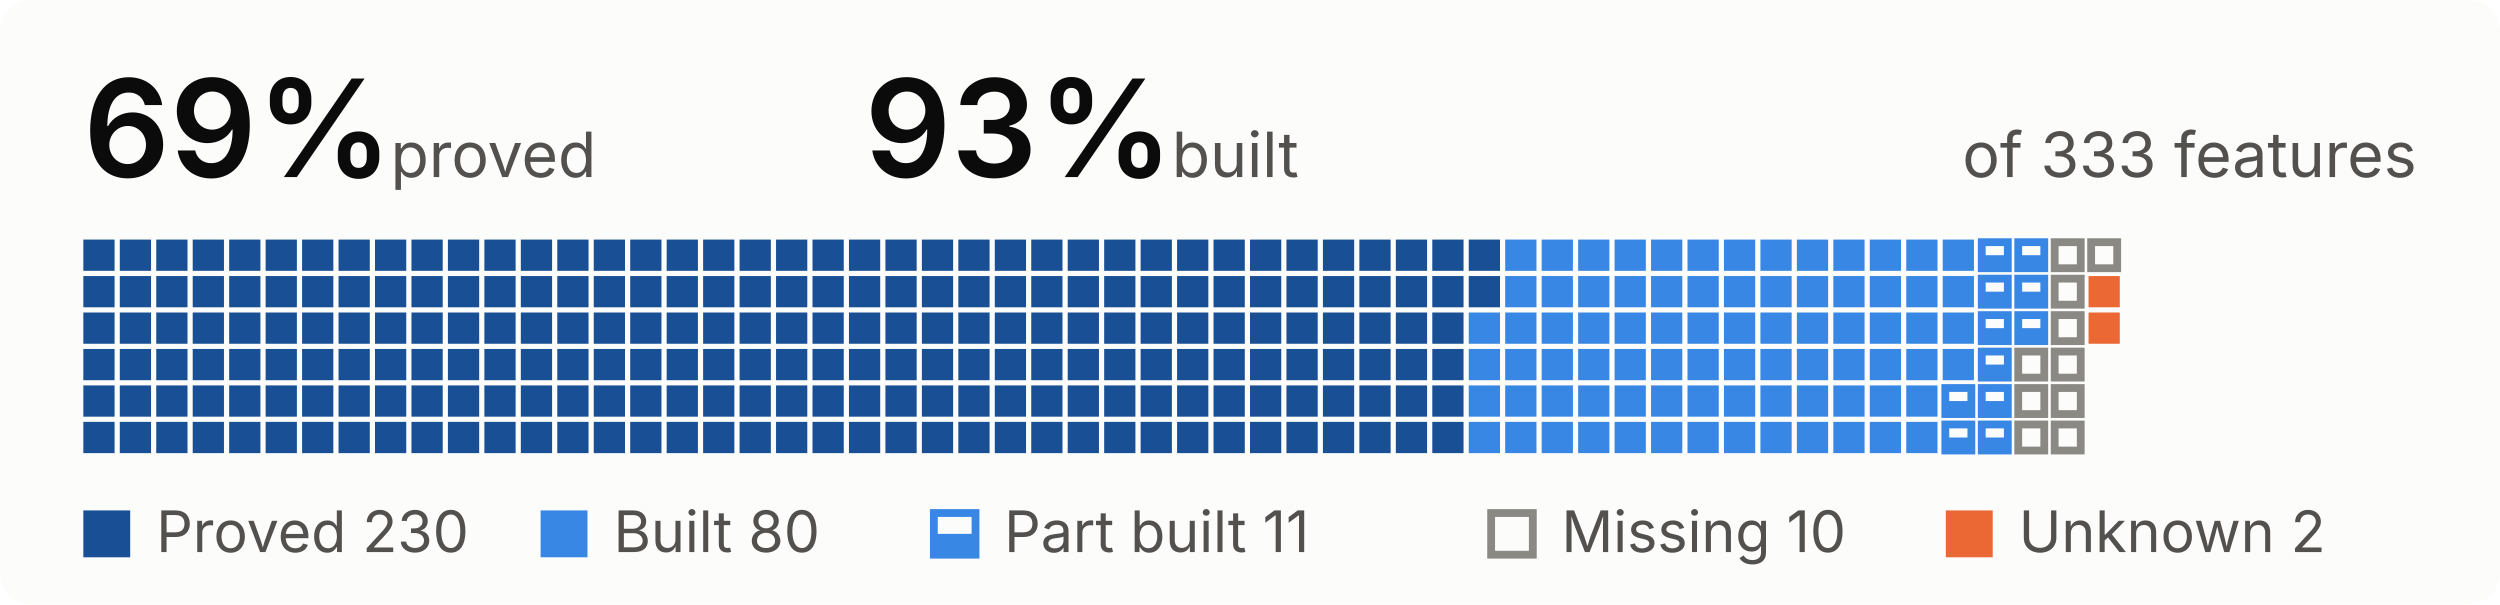
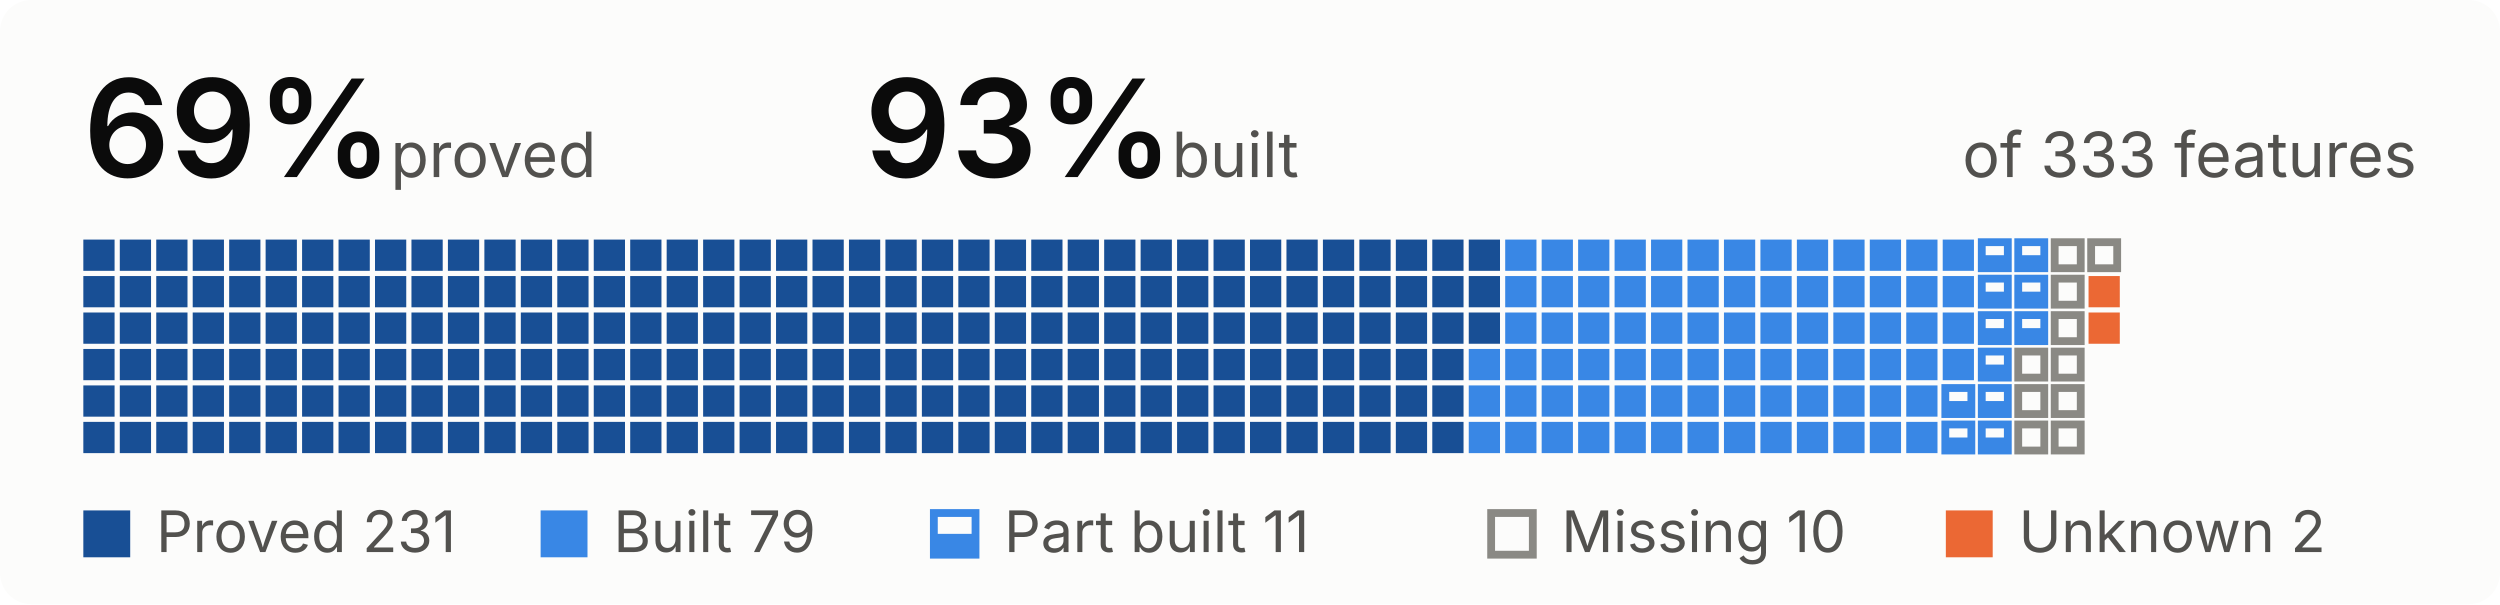
<svg xmlns="http://www.w3.org/2000/svg" width="480" height="116" viewBox="0 0 480 116" role="img" aria-label="69 percent proved, 93 percent built, of 333 features">
  <style>
.bg{fill:#fcfcfb}.t{fill:#0b0b0b}.s{fill:#52514e}.rule{fill:#e1e0d9}
.proved{fill:#184f95}.built{fill:#3987e5}.unknown{fill:#eb6834}
.part-o{fill:none;stroke:#3987e5;stroke-width:1.5}.part-f{fill:#3987e5}
.missing{fill:none;stroke:#8a8984;stroke-width:1.5}
.pass{fill:#184f95}.fail{fill:#eb6834}.none{fill:none;stroke:#8a8984;stroke-width:1.5}
@media (prefers-color-scheme:dark){
.bg{fill:#1a1a19}.t{fill:#f0efec}.s{fill:#c3c2b7}.rule{fill:#383835}
.proved{fill:#86b6ef}.built{fill:#3987e5}.unknown{fill:#d95926}
.part-o{stroke:#3987e5}.part-f{fill:#3987e5}
.missing{stroke:#8d8c85}
.pass{fill:#86b6ef}.fail{fill:#d95926}.none{stroke:#8d8c85}
}
text{font-family:system-ui,-apple-system,"Segoe UI",sans-serif;font-size:12px}
.big{font-size:26px;font-weight:600}.b{font-weight:600}.xs{font-size:11px}
</style>
  <rect width="480" height="116" rx="6" class="bg" />
  <text x="16.0" y="34.0" class="t big">69%</text>
  <text x="75.0" y="34.0" class="s">proved</text>
  <text x="166.0" y="34.0" class="t big">93%</text>
  <text x="225.0" y="34.0" class="s">built</text>
  <text x="464.0" y="34.0" class="s" text-anchor="end">of 333 features</text>
  <rect x="16.0" y="46.0" width="6" height="6" class="proved" />
  <rect x="16.0" y="53.0" width="6" height="6" class="proved" />
  <rect x="16.0" y="60.0" width="6" height="6" class="proved" />
  <rect x="16.0" y="67.0" width="6" height="6" class="proved" />
  <rect x="16.0" y="74.0" width="6" height="6" class="proved" />
  <rect x="16.0" y="81.0" width="6" height="6" class="proved" />
  <rect x="23.0" y="46.0" width="6" height="6" class="proved" />
  <rect x="23.0" y="53.0" width="6" height="6" class="proved" />
  <rect x="23.0" y="60.0" width="6" height="6" class="proved" />
  <rect x="23.0" y="67.0" width="6" height="6" class="proved" />
  <rect x="23.0" y="74.0" width="6" height="6" class="proved" />
  <rect x="23.0" y="81.0" width="6" height="6" class="proved" />
  <rect x="30.0" y="46.0" width="6" height="6" class="proved" />
  <rect x="30.0" y="53.0" width="6" height="6" class="proved" />
  <rect x="30.0" y="60.0" width="6" height="6" class="proved" />
  <rect x="30.0" y="67.0" width="6" height="6" class="proved" />
  <rect x="30.0" y="74.0" width="6" height="6" class="proved" />
  <rect x="30.0" y="81.0" width="6" height="6" class="proved" />
  <rect x="37.0" y="46.0" width="6" height="6" class="proved" />
  <rect x="37.0" y="53.0" width="6" height="6" class="proved" />
  <rect x="37.0" y="60.0" width="6" height="6" class="proved" />
  <rect x="37.0" y="67.0" width="6" height="6" class="proved" />
  <rect x="37.0" y="74.0" width="6" height="6" class="proved" />
  <rect x="37.0" y="81.0" width="6" height="6" class="proved" />
  <rect x="44.0" y="46.0" width="6" height="6" class="proved" />
  <rect x="44.0" y="53.0" width="6" height="6" class="proved" />
  <rect x="44.0" y="60.0" width="6" height="6" class="proved" />
  <rect x="44.0" y="67.0" width="6" height="6" class="proved" />
  <rect x="44.0" y="74.0" width="6" height="6" class="proved" />
  <rect x="44.0" y="81.0" width="6" height="6" class="proved" />
  <rect x="51.0" y="46.0" width="6" height="6" class="proved" />
  <rect x="51.0" y="53.0" width="6" height="6" class="proved" />
  <rect x="51.0" y="60.0" width="6" height="6" class="proved" />
  <rect x="51.0" y="67.0" width="6" height="6" class="proved" />
  <rect x="51.0" y="74.0" width="6" height="6" class="proved" />
  <rect x="51.0" y="81.0" width="6" height="6" class="proved" />
  <rect x="58.0" y="46.0" width="6" height="6" class="proved" />
  <rect x="58.0" y="53.0" width="6" height="6" class="proved" />
  <rect x="58.0" y="60.0" width="6" height="6" class="proved" />
  <rect x="58.0" y="67.0" width="6" height="6" class="proved" />
  <rect x="58.0" y="74.0" width="6" height="6" class="proved" />
  <rect x="58.0" y="81.0" width="6" height="6" class="proved" />
  <rect x="65.0" y="46.0" width="6" height="6" class="proved" />
  <rect x="65.0" y="53.0" width="6" height="6" class="proved" />
  <rect x="65.0" y="60.0" width="6" height="6" class="proved" />
  <rect x="65.0" y="67.0" width="6" height="6" class="proved" />
  <rect x="65.0" y="74.0" width="6" height="6" class="proved" />
  <rect x="65.0" y="81.0" width="6" height="6" class="proved" />
  <rect x="72.0" y="46.0" width="6" height="6" class="proved" />
  <rect x="72.0" y="53.0" width="6" height="6" class="proved" />
  <rect x="72.0" y="60.0" width="6" height="6" class="proved" />
  <rect x="72.0" y="67.0" width="6" height="6" class="proved" />
  <rect x="72.0" y="74.0" width="6" height="6" class="proved" />
  <rect x="72.0" y="81.0" width="6" height="6" class="proved" />
  <rect x="79.0" y="46.0" width="6" height="6" class="proved" />
  <rect x="79.0" y="53.0" width="6" height="6" class="proved" />
  <rect x="79.0" y="60.0" width="6" height="6" class="proved" />
  <rect x="79.0" y="67.0" width="6" height="6" class="proved" />
  <rect x="79.0" y="74.0" width="6" height="6" class="proved" />
  <rect x="79.0" y="81.0" width="6" height="6" class="proved" />
  <rect x="86.0" y="46.0" width="6" height="6" class="proved" />
  <rect x="86.0" y="53.0" width="6" height="6" class="proved" />
  <rect x="86.0" y="60.0" width="6" height="6" class="proved" />
  <rect x="86.0" y="67.0" width="6" height="6" class="proved" />
  <rect x="86.0" y="74.0" width="6" height="6" class="proved" />
  <rect x="86.0" y="81.0" width="6" height="6" class="proved" />
  <rect x="93.0" y="46.0" width="6" height="6" class="proved" />
  <rect x="93.0" y="53.0" width="6" height="6" class="proved" />
  <rect x="93.0" y="60.0" width="6" height="6" class="proved" />
  <rect x="93.0" y="67.0" width="6" height="6" class="proved" />
  <rect x="93.0" y="74.0" width="6" height="6" class="proved" />
  <rect x="93.0" y="81.0" width="6" height="6" class="proved" />
  <rect x="100.0" y="46.0" width="6" height="6" class="proved" />
  <rect x="100.0" y="53.0" width="6" height="6" class="proved" />
  <rect x="100.0" y="60.0" width="6" height="6" class="proved" />
  <rect x="100.0" y="67.0" width="6" height="6" class="proved" />
  <rect x="100.0" y="74.0" width="6" height="6" class="proved" />
  <rect x="100.0" y="81.0" width="6" height="6" class="proved" />
  <rect x="107.0" y="46.0" width="6" height="6" class="proved" />
  <rect x="107.0" y="53.0" width="6" height="6" class="proved" />
  <rect x="107.0" y="60.0" width="6" height="6" class="proved" />
  <rect x="107.0" y="67.0" width="6" height="6" class="proved" />
  <rect x="107.0" y="74.0" width="6" height="6" class="proved" />
  <rect x="107.0" y="81.0" width="6" height="6" class="proved" />
  <rect x="114.0" y="46.0" width="6" height="6" class="proved" />
  <rect x="114.0" y="53.0" width="6" height="6" class="proved" />
  <rect x="114.0" y="60.0" width="6" height="6" class="proved" />
  <rect x="114.0" y="67.0" width="6" height="6" class="proved" />
  <rect x="114.0" y="74.0" width="6" height="6" class="proved" />
  <rect x="114.0" y="81.0" width="6" height="6" class="proved" />
  <rect x="121.0" y="46.0" width="6" height="6" class="proved" />
  <rect x="121.0" y="53.0" width="6" height="6" class="proved" />
  <rect x="121.0" y="60.0" width="6" height="6" class="proved" />
  <rect x="121.0" y="67.0" width="6" height="6" class="proved" />
  <rect x="121.0" y="74.0" width="6" height="6" class="proved" />
  <rect x="121.0" y="81.0" width="6" height="6" class="proved" />
  <rect x="128.0" y="46.0" width="6" height="6" class="proved" />
  <rect x="128.0" y="53.0" width="6" height="6" class="proved" />
  <rect x="128.0" y="60.0" width="6" height="6" class="proved" />
  <rect x="128.0" y="67.0" width="6" height="6" class="proved" />
  <rect x="128.0" y="74.0" width="6" height="6" class="proved" />
  <rect x="128.0" y="81.0" width="6" height="6" class="proved" />
  <rect x="135.0" y="46.0" width="6" height="6" class="proved" />
  <rect x="135.0" y="53.0" width="6" height="6" class="proved" />
  <rect x="135.0" y="60.0" width="6" height="6" class="proved" />
  <rect x="135.0" y="67.0" width="6" height="6" class="proved" />
  <rect x="135.0" y="74.0" width="6" height="6" class="proved" />
  <rect x="135.0" y="81.0" width="6" height="6" class="proved" />
  <rect x="142.0" y="46.0" width="6" height="6" class="proved" />
  <rect x="142.0" y="53.0" width="6" height="6" class="proved" />
  <rect x="142.0" y="60.0" width="6" height="6" class="proved" />
  <rect x="142.0" y="67.0" width="6" height="6" class="proved" />
  <rect x="142.0" y="74.0" width="6" height="6" class="proved" />
  <rect x="142.0" y="81.0" width="6" height="6" class="proved" />
  <rect x="149.0" y="46.0" width="6" height="6" class="proved" />
  <rect x="149.0" y="53.0" width="6" height="6" class="proved" />
  <rect x="149.0" y="60.0" width="6" height="6" class="proved" />
  <rect x="149.0" y="67.0" width="6" height="6" class="proved" />
  <rect x="149.0" y="74.0" width="6" height="6" class="proved" />
  <rect x="149.0" y="81.0" width="6" height="6" class="proved" />
  <rect x="156.0" y="46.0" width="6" height="6" class="proved" />
  <rect x="156.0" y="53.0" width="6" height="6" class="proved" />
  <rect x="156.0" y="60.0" width="6" height="6" class="proved" />
  <rect x="156.0" y="67.0" width="6" height="6" class="proved" />
  <rect x="156.0" y="74.0" width="6" height="6" class="proved" />
  <rect x="156.0" y="81.0" width="6" height="6" class="proved" />
  <rect x="163.0" y="46.0" width="6" height="6" class="proved" />
  <rect x="163.0" y="53.0" width="6" height="6" class="proved" />
  <rect x="163.0" y="60.0" width="6" height="6" class="proved" />
  <rect x="163.0" y="67.0" width="6" height="6" class="proved" />
  <rect x="163.0" y="74.0" width="6" height="6" class="proved" />
  <rect x="163.0" y="81.0" width="6" height="6" class="proved" />
  <rect x="170.0" y="46.0" width="6" height="6" class="proved" />
  <rect x="170.0" y="53.0" width="6" height="6" class="proved" />
  <rect x="170.0" y="60.0" width="6" height="6" class="proved" />
  <rect x="170.0" y="67.0" width="6" height="6" class="proved" />
  <rect x="170.0" y="74.0" width="6" height="6" class="proved" />
  <rect x="170.0" y="81.0" width="6" height="6" class="proved" />
  <rect x="177.0" y="46.0" width="6" height="6" class="proved" />
  <rect x="177.0" y="53.0" width="6" height="6" class="proved" />
  <rect x="177.0" y="60.0" width="6" height="6" class="proved" />
  <rect x="177.0" y="67.0" width="6" height="6" class="proved" />
  <rect x="177.0" y="74.0" width="6" height="6" class="proved" />
  <rect x="177.0" y="81.0" width="6" height="6" class="proved" />
  <rect x="184.0" y="46.0" width="6" height="6" class="proved" />
  <rect x="184.0" y="53.0" width="6" height="6" class="proved" />
  <rect x="184.0" y="60.0" width="6" height="6" class="proved" />
  <rect x="184.0" y="67.0" width="6" height="6" class="proved" />
  <rect x="184.0" y="74.0" width="6" height="6" class="proved" />
  <rect x="184.0" y="81.0" width="6" height="6" class="proved" />
  <rect x="191.0" y="46.0" width="6" height="6" class="proved" />
  <rect x="191.0" y="53.0" width="6" height="6" class="proved" />
  <rect x="191.0" y="60.0" width="6" height="6" class="proved" />
  <rect x="191.0" y="67.0" width="6" height="6" class="proved" />
  <rect x="191.0" y="74.0" width="6" height="6" class="proved" />
  <rect x="191.0" y="81.0" width="6" height="6" class="proved" />
  <rect x="198.0" y="46.0" width="6" height="6" class="proved" />
  <rect x="198.0" y="53.0" width="6" height="6" class="proved" />
  <rect x="198.0" y="60.0" width="6" height="6" class="proved" />
  <rect x="198.0" y="67.0" width="6" height="6" class="proved" />
  <rect x="198.0" y="74.0" width="6" height="6" class="proved" />
  <rect x="198.0" y="81.0" width="6" height="6" class="proved" />
  <rect x="205.0" y="46.0" width="6" height="6" class="proved" />
  <rect x="205.0" y="53.0" width="6" height="6" class="proved" />
  <rect x="205.0" y="60.0" width="6" height="6" class="proved" />
  <rect x="205.0" y="67.0" width="6" height="6" class="proved" />
  <rect x="205.0" y="74.0" width="6" height="6" class="proved" />
  <rect x="205.0" y="81.0" width="6" height="6" class="proved" />
  <rect x="212.0" y="46.0" width="6" height="6" class="proved" />
  <rect x="212.0" y="53.0" width="6" height="6" class="proved" />
  <rect x="212.0" y="60.0" width="6" height="6" class="proved" />
  <rect x="212.0" y="67.0" width="6" height="6" class="proved" />
  <rect x="212.0" y="74.0" width="6" height="6" class="proved" />
  <rect x="212.0" y="81.0" width="6" height="6" class="proved" />
  <rect x="219.0" y="46.0" width="6" height="6" class="proved" />
  <rect x="219.0" y="53.0" width="6" height="6" class="proved" />
  <rect x="219.0" y="60.0" width="6" height="6" class="proved" />
  <rect x="219.0" y="67.0" width="6" height="6" class="proved" />
  <rect x="219.0" y="74.0" width="6" height="6" class="proved" />
  <rect x="219.0" y="81.0" width="6" height="6" class="proved" />
  <rect x="226.0" y="46.0" width="6" height="6" class="proved" />
  <rect x="226.0" y="53.0" width="6" height="6" class="proved" />
  <rect x="226.0" y="60.0" width="6" height="6" class="proved" />
  <rect x="226.0" y="67.0" width="6" height="6" class="proved" />
  <rect x="226.0" y="74.0" width="6" height="6" class="proved" />
  <rect x="226.0" y="81.0" width="6" height="6" class="proved" />
  <rect x="233.0" y="46.0" width="6" height="6" class="proved" />
  <rect x="233.0" y="53.0" width="6" height="6" class="proved" />
  <rect x="233.0" y="60.0" width="6" height="6" class="proved" />
  <rect x="233.0" y="67.0" width="6" height="6" class="proved" />
  <rect x="233.0" y="74.0" width="6" height="6" class="proved" />
  <rect x="233.0" y="81.0" width="6" height="6" class="proved" />
  <rect x="240.0" y="46.0" width="6" height="6" class="proved" />
  <rect x="240.0" y="53.0" width="6" height="6" class="proved" />
  <rect x="240.0" y="60.0" width="6" height="6" class="proved" />
  <rect x="240.0" y="67.0" width="6" height="6" class="proved" />
  <rect x="240.0" y="74.0" width="6" height="6" class="proved" />
  <rect x="240.0" y="81.0" width="6" height="6" class="proved" />
  <rect x="247.0" y="46.0" width="6" height="6" class="proved" />
  <rect x="247.0" y="53.0" width="6" height="6" class="proved" />
  <rect x="247.0" y="60.0" width="6" height="6" class="proved" />
  <rect x="247.0" y="67.0" width="6" height="6" class="proved" />
  <rect x="247.0" y="74.0" width="6" height="6" class="proved" />
  <rect x="247.0" y="81.0" width="6" height="6" class="proved" />
  <rect x="254.0" y="46.0" width="6" height="6" class="proved" />
  <rect x="254.0" y="53.0" width="6" height="6" class="proved" />
  <rect x="254.0" y="60.0" width="6" height="6" class="proved" />
  <rect x="254.0" y="67.0" width="6" height="6" class="proved" />
  <rect x="254.0" y="74.0" width="6" height="6" class="proved" />
  <rect x="254.0" y="81.0" width="6" height="6" class="proved" />
  <rect x="261.0" y="46.0" width="6" height="6" class="proved" />
  <rect x="261.0" y="53.0" width="6" height="6" class="proved" />
  <rect x="261.0" y="60.0" width="6" height="6" class="proved" />
  <rect x="261.0" y="67.0" width="6" height="6" class="proved" />
  <rect x="261.0" y="74.0" width="6" height="6" class="proved" />
  <rect x="261.0" y="81.0" width="6" height="6" class="proved" />
  <rect x="268.0" y="46.0" width="6" height="6" class="proved" />
  <rect x="268.0" y="53.0" width="6" height="6" class="proved" />
  <rect x="268.0" y="60.0" width="6" height="6" class="proved" />
  <rect x="268.0" y="67.0" width="6" height="6" class="proved" />
  <rect x="268.0" y="74.0" width="6" height="6" class="proved" />
  <rect x="268.0" y="81.0" width="6" height="6" class="proved" />
  <rect x="275.0" y="46.0" width="6" height="6" class="proved" />
  <rect x="275.0" y="53.0" width="6" height="6" class="proved" />
  <rect x="275.0" y="60.0" width="6" height="6" class="proved" />
  <rect x="275.0" y="67.0" width="6" height="6" class="proved" />
  <rect x="275.0" y="74.0" width="6" height="6" class="proved" />
  <rect x="275.0" y="81.0" width="6" height="6" class="proved" />
  <rect x="282.0" y="46.0" width="6" height="6" class="proved" />
  <rect x="282.0" y="53.0" width="6" height="6" class="proved" />
-   <rect x="282.0" y="60.0" width="6" height="6" class="built" />
+   <rect x="282.0" y="60.0" width="6" height="6" class="proved" />
  <rect x="282.0" y="67.0" width="6" height="6" class="built" />
  <rect x="282.0" y="74.0" width="6" height="6" class="built" />
  <rect x="282.0" y="81.0" width="6" height="6" class="built" />
  <rect x="289.0" y="46.0" width="6" height="6" class="built" />
  <rect x="289.0" y="53.0" width="6" height="6" class="built" />
  <rect x="289.0" y="60.0" width="6" height="6" class="built" />
  <rect x="289.0" y="67.0" width="6" height="6" class="built" />
  <rect x="289.0" y="74.0" width="6" height="6" class="built" />
  <rect x="289.0" y="81.0" width="6" height="6" class="built" />
  <rect x="296.0" y="46.0" width="6" height="6" class="built" />
  <rect x="296.0" y="53.0" width="6" height="6" class="built" />
  <rect x="296.0" y="60.0" width="6" height="6" class="built" />
  <rect x="296.0" y="67.0" width="6" height="6" class="built" />
  <rect x="296.0" y="74.0" width="6" height="6" class="built" />
  <rect x="296.0" y="81.0" width="6" height="6" class="built" />
  <rect x="303.0" y="46.0" width="6" height="6" class="built" />
  <rect x="303.0" y="53.0" width="6" height="6" class="built" />
  <rect x="303.0" y="60.0" width="6" height="6" class="built" />
  <rect x="303.0" y="67.0" width="6" height="6" class="built" />
  <rect x="303.0" y="74.0" width="6" height="6" class="built" />
  <rect x="303.0" y="81.0" width="6" height="6" class="built" />
  <rect x="310.0" y="46.0" width="6" height="6" class="built" />
  <rect x="310.0" y="53.0" width="6" height="6" class="built" />
  <rect x="310.0" y="60.0" width="6" height="6" class="built" />
  <rect x="310.0" y="67.0" width="6" height="6" class="built" />
  <rect x="310.0" y="74.0" width="6" height="6" class="built" />
  <rect x="310.0" y="81.0" width="6" height="6" class="built" />
  <rect x="317.0" y="46.0" width="6" height="6" class="built" />
  <rect x="317.0" y="53.0" width="6" height="6" class="built" />
  <rect x="317.0" y="60.0" width="6" height="6" class="built" />
  <rect x="317.0" y="67.0" width="6" height="6" class="built" />
  <rect x="317.0" y="74.0" width="6" height="6" class="built" />
  <rect x="317.0" y="81.0" width="6" height="6" class="built" />
  <rect x="324.0" y="46.0" width="6" height="6" class="built" />
  <rect x="324.0" y="53.0" width="6" height="6" class="built" />
  <rect x="324.0" y="60.0" width="6" height="6" class="built" />
  <rect x="324.0" y="67.0" width="6" height="6" class="built" />
  <rect x="324.0" y="74.0" width="6" height="6" class="built" />
  <rect x="324.0" y="81.0" width="6" height="6" class="built" />
  <rect x="331.0" y="46.0" width="6" height="6" class="built" />
  <rect x="331.0" y="53.0" width="6" height="6" class="built" />
  <rect x="331.0" y="60.0" width="6" height="6" class="built" />
  <rect x="331.0" y="67.0" width="6" height="6" class="built" />
  <rect x="331.0" y="74.0" width="6" height="6" class="built" />
  <rect x="331.0" y="81.0" width="6" height="6" class="built" />
  <rect x="338.0" y="46.0" width="6" height="6" class="built" />
  <rect x="338.0" y="53.0" width="6" height="6" class="built" />
  <rect x="338.0" y="60.0" width="6" height="6" class="built" />
  <rect x="338.0" y="67.0" width="6" height="6" class="built" />
  <rect x="338.0" y="74.0" width="6" height="6" class="built" />
  <rect x="338.0" y="81.0" width="6" height="6" class="built" />
  <rect x="345.0" y="46.0" width="6" height="6" class="built" />
  <rect x="345.0" y="53.0" width="6" height="6" class="built" />
  <rect x="345.0" y="60.0" width="6" height="6" class="built" />
  <rect x="345.0" y="67.0" width="6" height="6" class="built" />
  <rect x="345.0" y="74.0" width="6" height="6" class="built" />
  <rect x="345.0" y="81.0" width="6" height="6" class="built" />
  <rect x="352.0" y="46.0" width="6" height="6" class="built" />
  <rect x="352.0" y="53.0" width="6" height="6" class="built" />
  <rect x="352.0" y="60.0" width="6" height="6" class="built" />
  <rect x="352.0" y="67.0" width="6" height="6" class="built" />
  <rect x="352.0" y="74.0" width="6" height="6" class="built" />
  <rect x="352.0" y="81.0" width="6" height="6" class="built" />
  <rect x="359.0" y="46.0" width="6" height="6" class="built" />
  <rect x="359.0" y="53.0" width="6" height="6" class="built" />
  <rect x="359.0" y="60.0" width="6" height="6" class="built" />
  <rect x="359.0" y="67.0" width="6" height="6" class="built" />
  <rect x="359.0" y="74.0" width="6" height="6" class="built" />
  <rect x="359.0" y="81.0" width="6" height="6" class="built" />
  <rect x="366.0" y="46.0" width="6" height="6" class="built" />
  <rect x="366.0" y="53.0" width="6" height="6" class="built" />
  <rect x="366.0" y="60.0" width="6" height="6" class="built" />
  <rect x="366.0" y="67.0" width="6" height="6" class="built" />
  <rect x="366.0" y="74.0" width="6" height="6" class="built" />
  <rect x="366.0" y="81.0" width="6" height="6" class="built" />
  <rect x="373.0" y="46.0" width="6" height="6" class="built" />
  <rect x="373.0" y="53.0" width="6" height="6" class="built" />
  <rect x="373.0" y="60.0" width="6" height="6" class="built" />
  <rect x="373.0" y="67.0" width="6" height="6" class="built" />
  <rect x="373.5" y="74.5" width="5" height="5" fill="none" class="part-o" />
  <rect x="373.0" y="77.0" width="6" height="3.0" class="part-f" />
  <rect x="373.5" y="81.5" width="5" height="5" fill="none" class="part-o" />
  <rect x="373.0" y="84.0" width="6" height="3.0" class="part-f" />
  <rect x="380.5" y="46.5" width="5" height="5" fill="none" class="part-o" />
  <rect x="380.0" y="49.0" width="6" height="3.0" class="part-f" />
  <rect x="380.5" y="53.5" width="5" height="5" fill="none" class="part-o" />
  <rect x="380.0" y="56.0" width="6" height="3.0" class="part-f" />
  <rect x="380.5" y="60.5" width="5" height="5" fill="none" class="part-o" />
  <rect x="380.0" y="63.0" width="6" height="3.0" class="part-f" />
  <rect x="380.5" y="67.5" width="5" height="5" fill="none" class="part-o" />
  <rect x="380.0" y="70.0" width="6" height="3.0" class="part-f" />
  <rect x="380.5" y="74.5" width="5" height="5" fill="none" class="part-o" />
  <rect x="380.0" y="77.0" width="6" height="3.0" class="part-f" />
  <rect x="380.5" y="81.5" width="5" height="5" fill="none" class="part-o" />
  <rect x="380.0" y="84.0" width="6" height="3.0" class="part-f" />
  <rect x="387.5" y="46.5" width="5" height="5" fill="none" class="part-o" />
  <rect x="387.0" y="49.0" width="6" height="3.0" class="part-f" />
  <rect x="387.5" y="53.5" width="5" height="5" fill="none" class="part-o" />
  <rect x="387.0" y="56.0" width="6" height="3.0" class="part-f" />
  <rect x="387.5" y="60.5" width="5" height="5" fill="none" class="part-o" />
  <rect x="387.0" y="63.0" width="6" height="3.0" class="part-f" />
  <rect x="387.5" y="67.5" width="5" height="5" fill="none" class="missing" />
  <rect x="387.5" y="74.5" width="5" height="5" fill="none" class="missing" />
  <rect x="387.5" y="81.5" width="5" height="5" fill="none" class="missing" />
  <rect x="394.5" y="46.5" width="5" height="5" fill="none" class="missing" />
  <rect x="394.5" y="53.5" width="5" height="5" fill="none" class="missing" />
  <rect x="394.5" y="60.5" width="5" height="5" fill="none" class="missing" />
  <rect x="394.5" y="67.5" width="5" height="5" fill="none" class="missing" />
  <rect x="394.5" y="74.5" width="5" height="5" fill="none" class="missing" />
  <rect x="394.5" y="81.5" width="5" height="5" fill="none" class="missing" />
  <rect x="401.5" y="46.5" width="5" height="5" fill="none" class="missing" />
  <rect x="401.0" y="53.0" width="6" height="6" class="unknown" />
  <rect x="401.0" y="60.0" width="6" height="6" class="unknown" />
  <rect x="16.0" y="98.0" width="9" height="9" class="proved" />
-   <text x="30.0" y="106.0" class="s xs">Proved 230</text>
+   <text x="30.0" y="106.0" class="s xs">Proved 231</text>
  <rect x="103.8" y="98.0" width="9" height="9" class="built" />
-   <text x="117.8" y="106.0" class="s xs">Built 80</text>
+   <text x="117.8" y="106.0" class="s xs">Built 79</text>
  <rect x="179.3" y="98.5" width="8" height="8" fill="none" class="part-o" />
  <rect x="178.8" y="102.5" width="9" height="4.5" class="part-f" />
  <text x="192.8" y="106.0" class="s xs">Part built 11</text>
  <rect x="286.3" y="98.5" width="8" height="8" fill="none" class="missing" />
  <text x="299.8" y="106.0" class="s xs">Missing 10</text>
  <rect x="373.6" y="98.0" width="9" height="9" class="unknown" />
  <text x="387.6" y="106.0" class="s xs">Unknown 2</text>
</svg>
